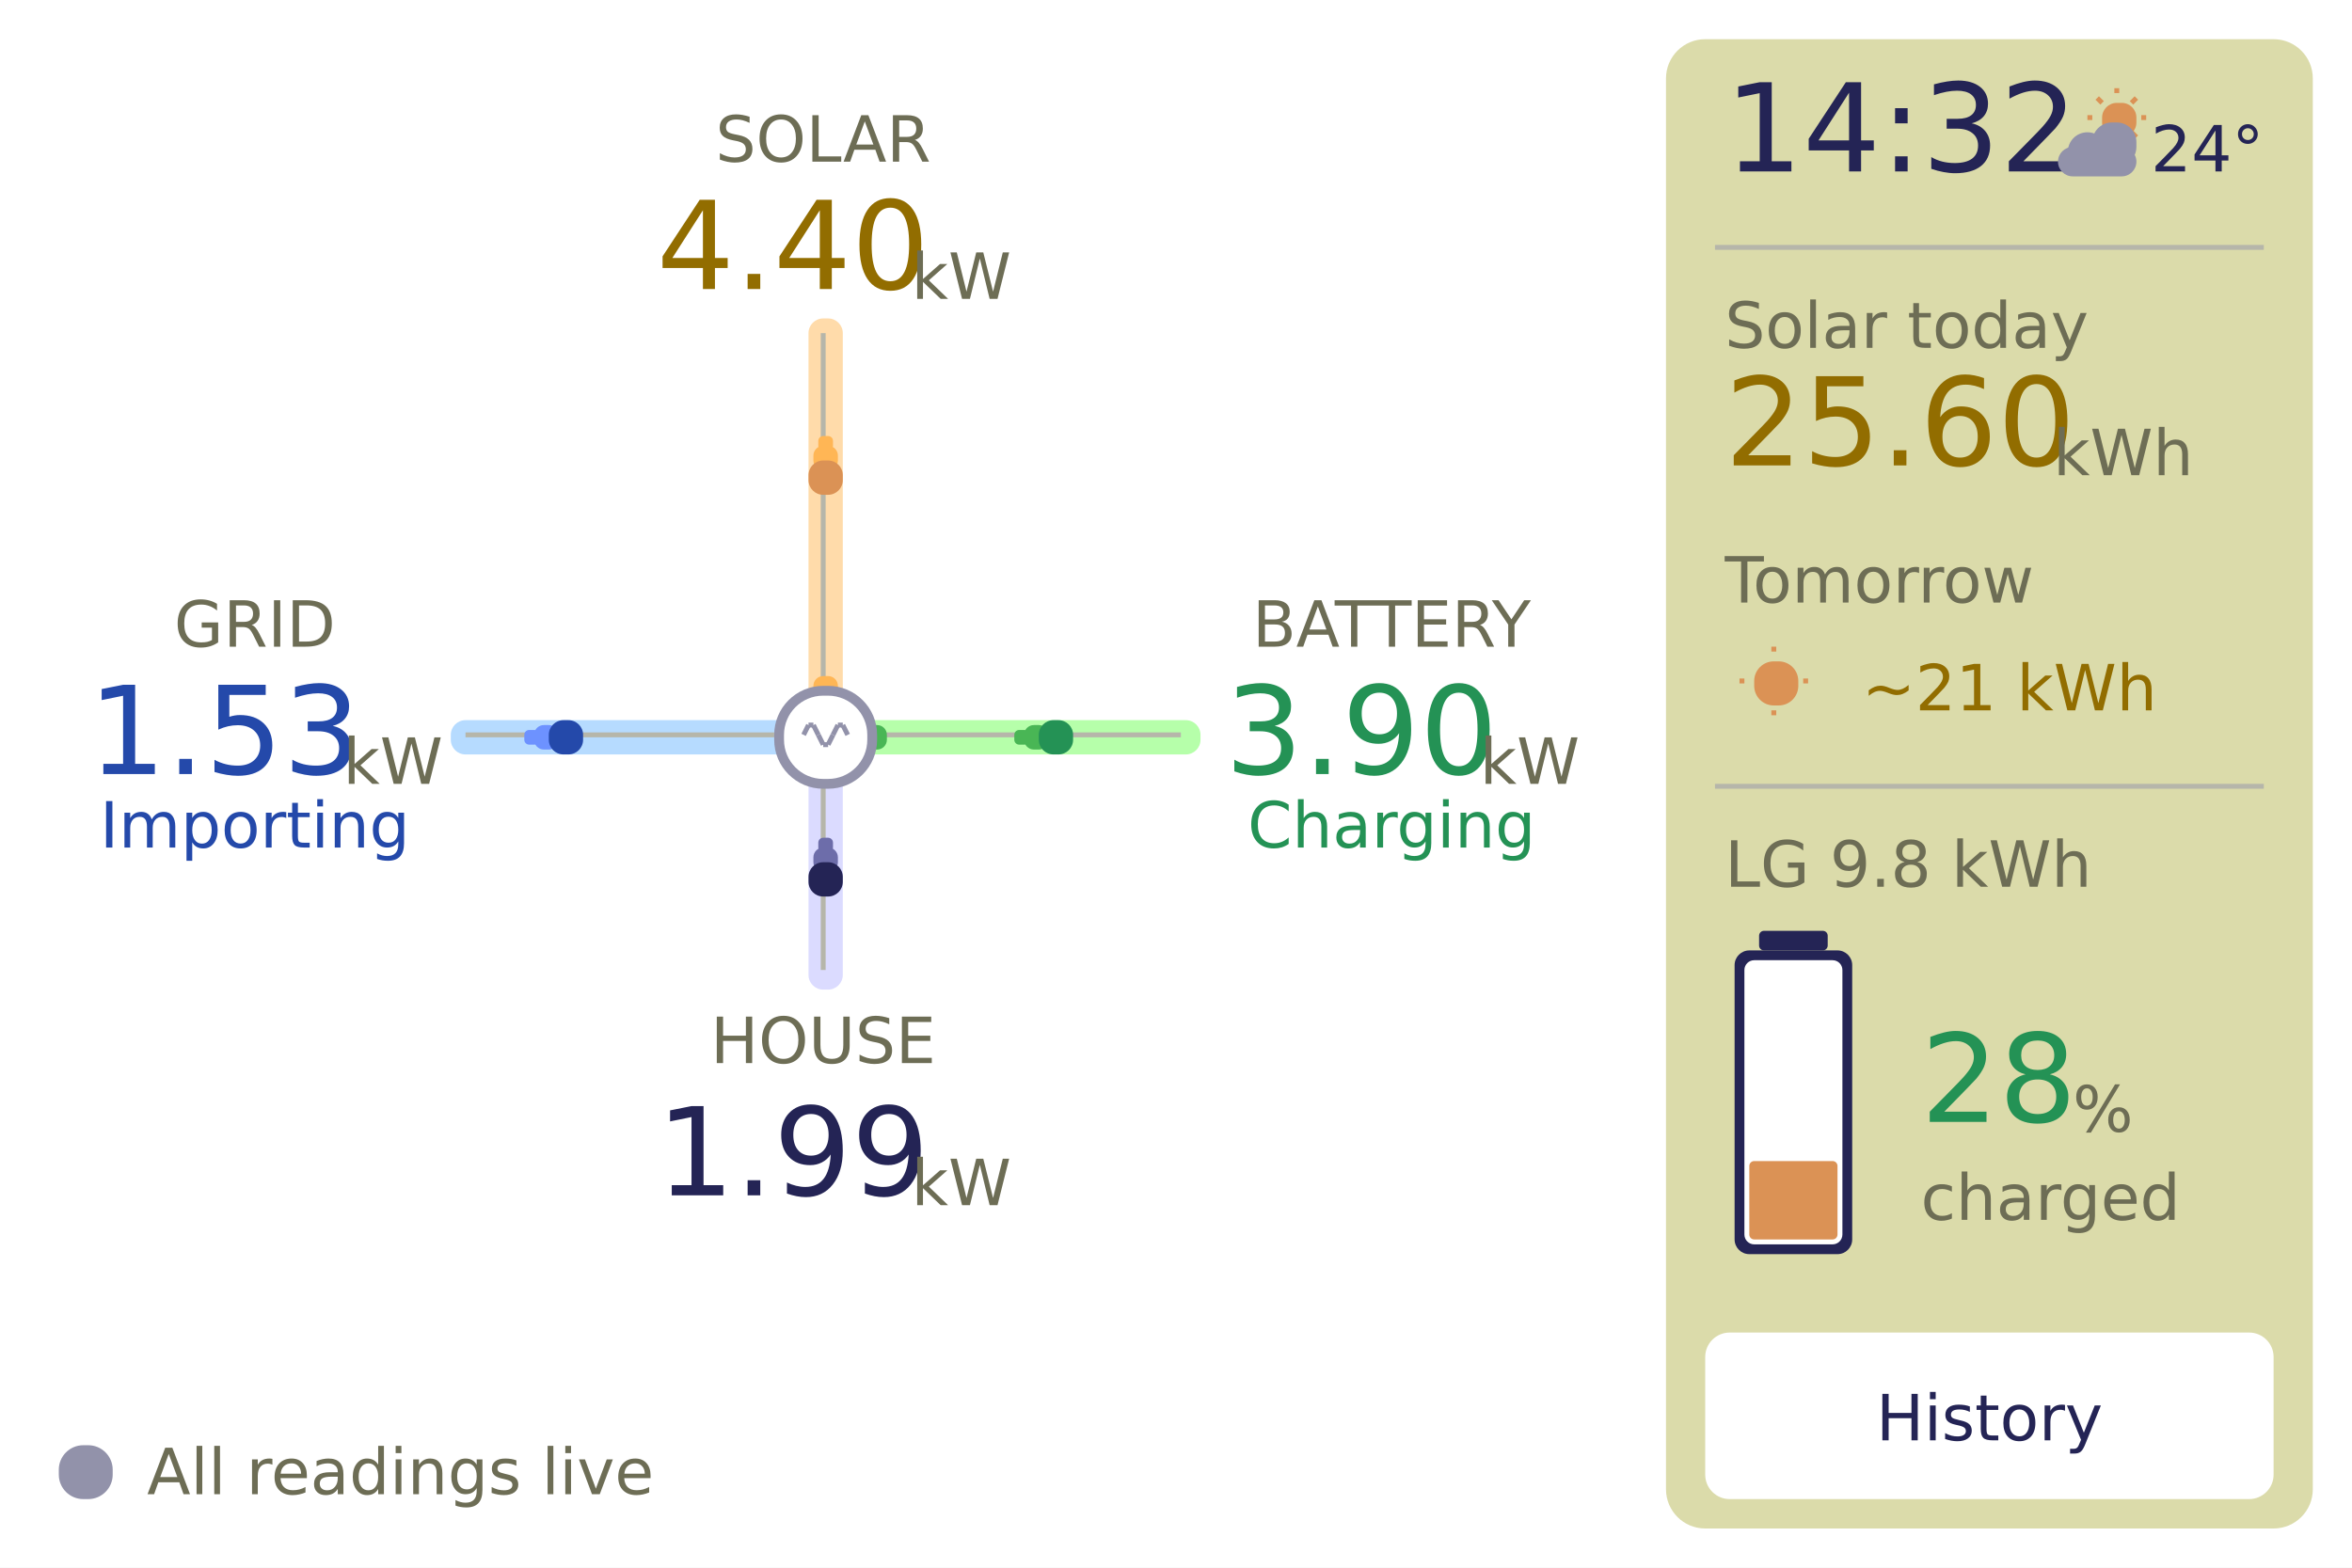
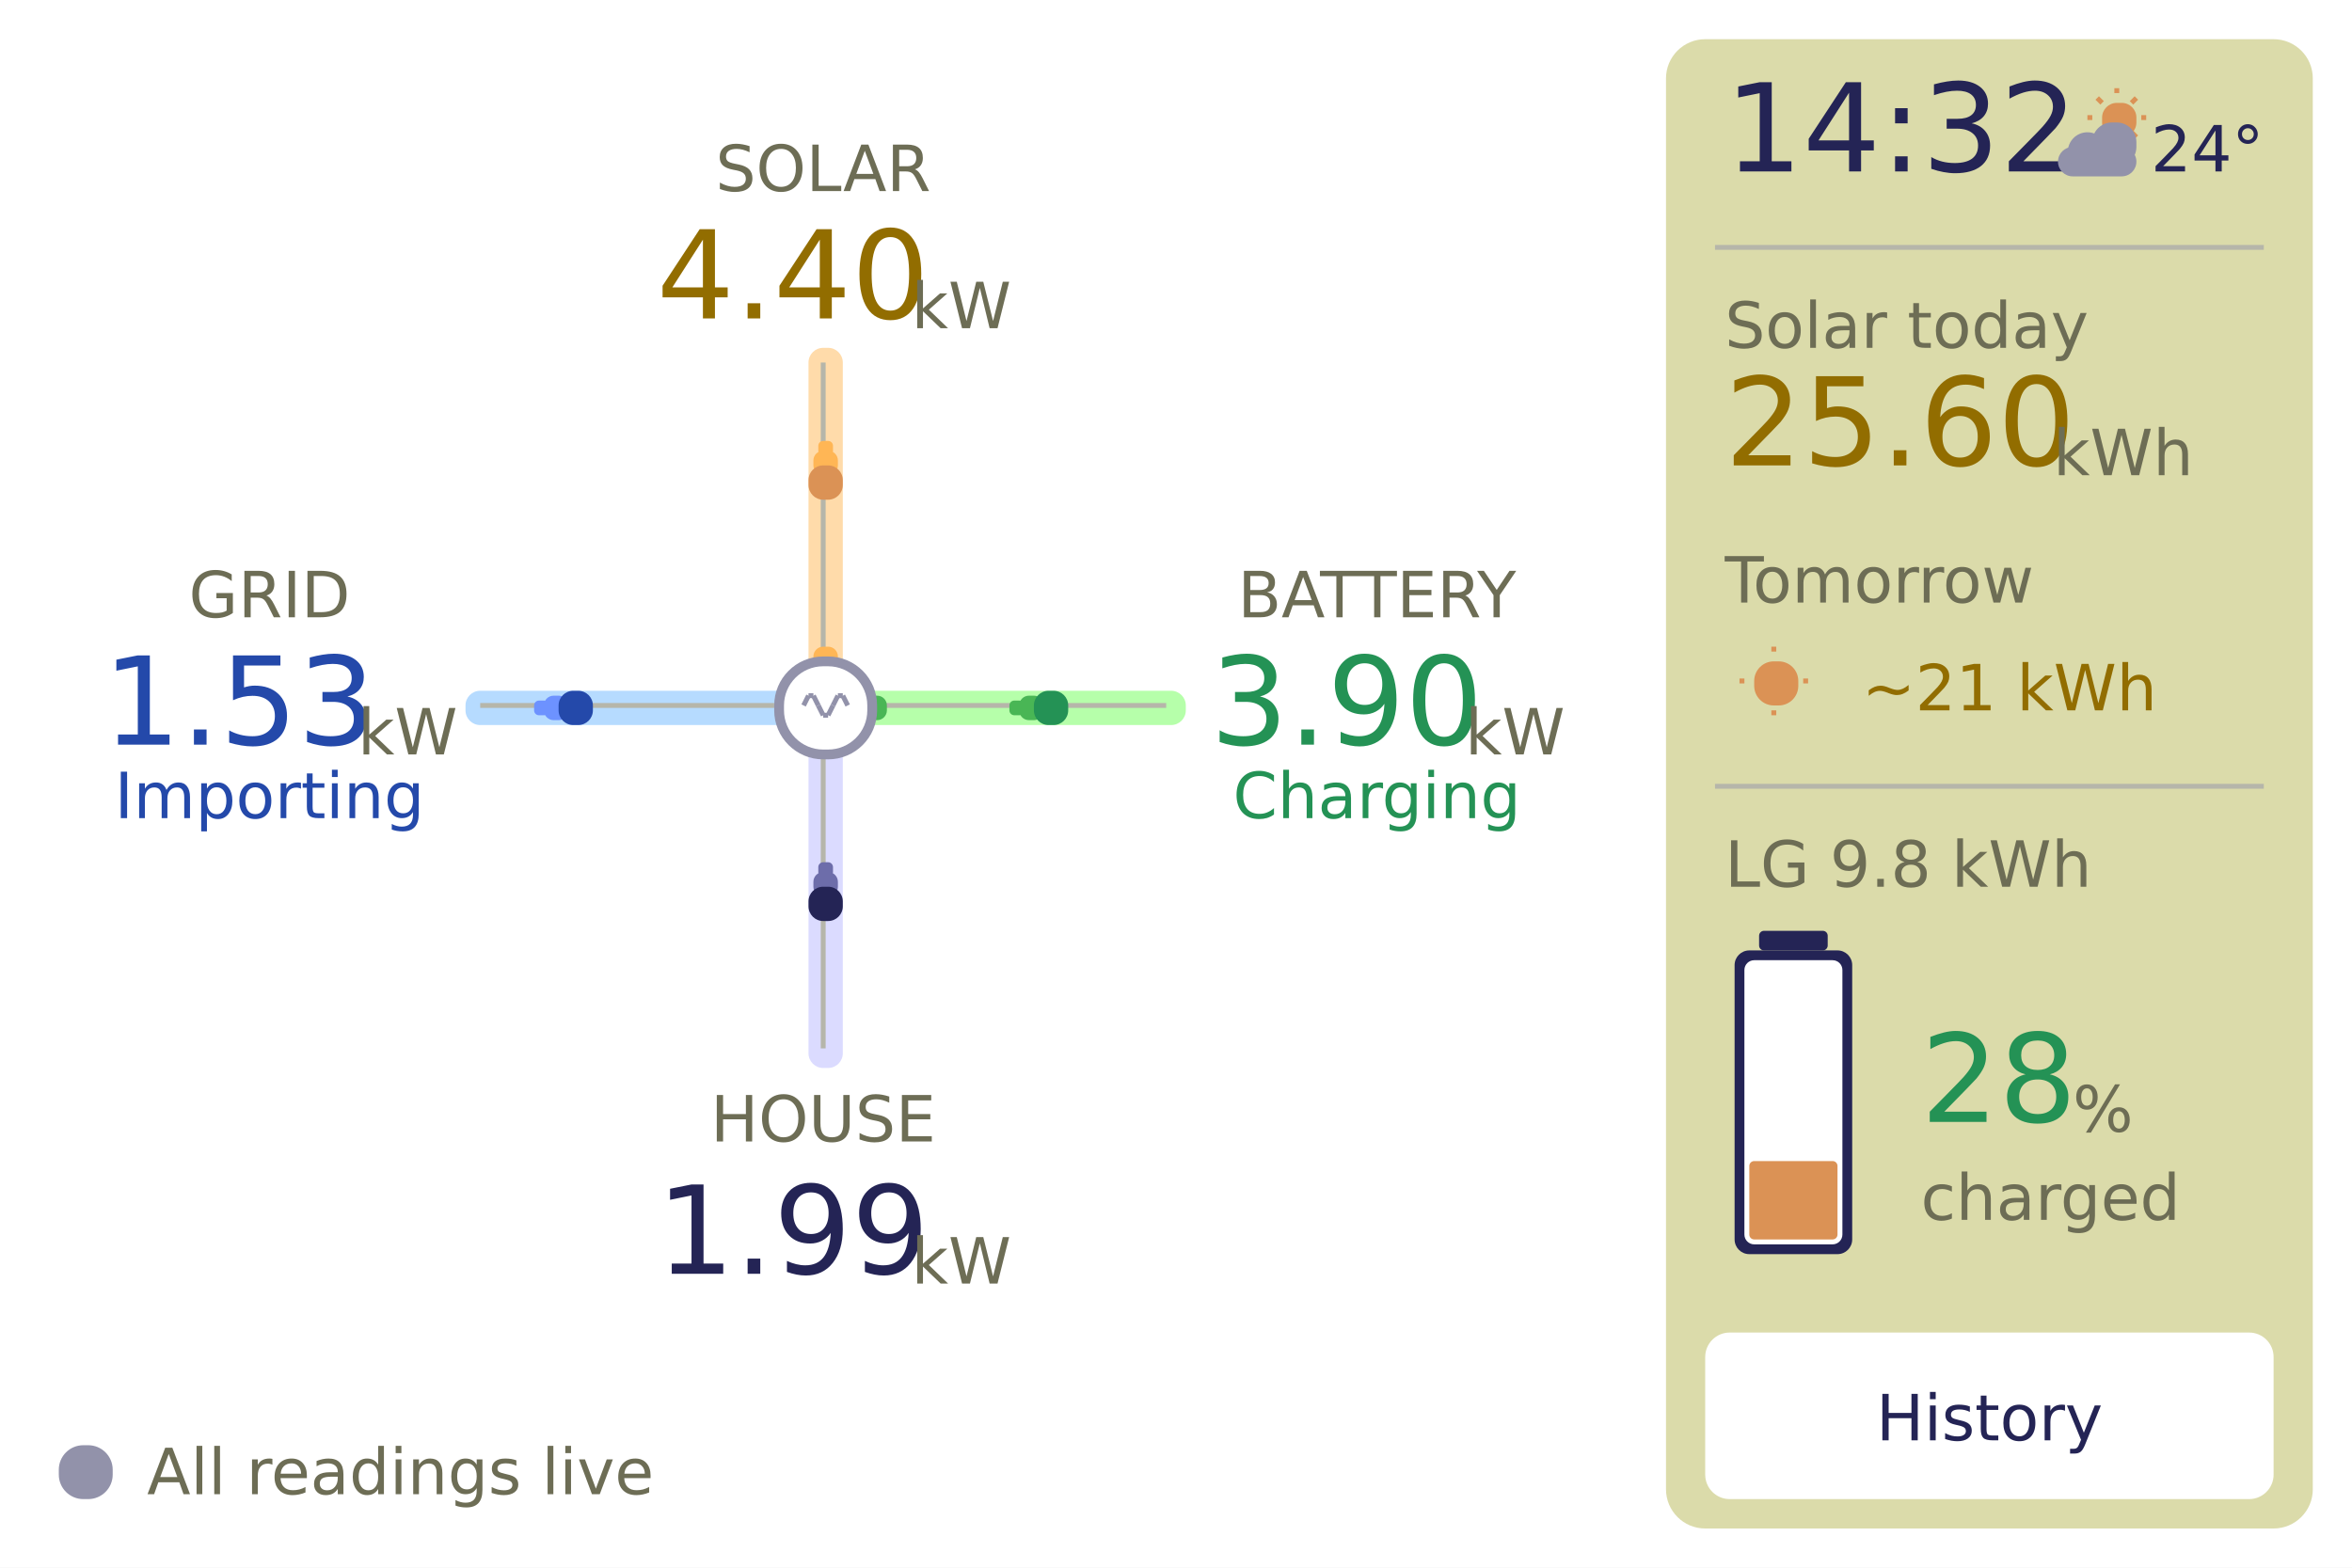
<svg xmlns="http://www.w3.org/2000/svg" width="960" height="640" viewBox="0 0 480 320">
  <style>text{font-family:DejaVu Sans,sans-serif}</style>
  <rect x="0" y="0" width="480" height="320" rx="0" fill="#ffffff" />
  <rect x="340" y="8" width="132" height="304" rx="8" fill="#dbdbaa" />
  <text x="352" y="35" font-size="25" text-anchor="start" fill="#242455">14:32</text>
  <text x="462" y="35" font-size="13" text-anchor="end" fill="#242455">24°</text>
  <rect x="429" y="21" width="7" height="7" rx="3" fill="#db9255" />
  <path d="M432 19 L432 18" fill="none" stroke="#db9255" />
  <path d="M432 29 L432 30" fill="none" stroke="#db9255" />
  <path d="M427 24 L426 24" fill="none" stroke="#db9255" />
  <path d="M437 24 L438 24" fill="none" stroke="#db9255" />
  <path d="M429 21 L428 20" fill="none" stroke="#db9255" />
  <path d="M435 21 L436 20" fill="none" stroke="#db9255" />
  <path d="M429 27 L428 28" fill="none" stroke="#db9255" />
  <path d="M435 27 L436 28" fill="none" stroke="#db9255" />
  <rect x="420" y="30" width="16" height="6" rx="3" fill="#9292aa" />
  <rect x="422" y="27" width="8" height="8" rx="4" fill="#9292aa" />
  <rect x="427" y="25" width="9" height="9" rx="4" fill="#9292aa" />
  <rect x="350" y="50" width="112" height="1" rx="0" fill="#b6b6aa" />
  <text x="352" y="71" font-size="13" text-anchor="start" fill="#6d6d55">Solar today</text>
  <text x="352" y="95" font-size="25" text-anchor="start" fill="#926d00">25.60</text>
  <text x="419" y="97" font-size="13" text-anchor="start" fill="#6d6d55">kWh</text>
  <text x="352" y="123" font-size="13" text-anchor="start" fill="#6d6d55">Tomorrow</text>
  <rect x="358" y="135" width="9" height="9" rx="4" fill="#db9255" />
  <path d="M362 133 L362 132" fill="none" stroke="#db9255" />
  <path d="M362 145 L362 146" fill="none" stroke="#db9255" />
  <path d="M356 139 L355 139" fill="none" stroke="#db9255" />
  <path d="M368 139 L369 139" fill="none" stroke="#db9255" />
  <path d="M358 135 L358 135" fill="none" stroke="#db9255" />
  <path d="M366 135 L366 135" fill="none" stroke="#db9255" />
  <path d="M358 143 L358 143" fill="none" stroke="#db9255" />
  <path d="M366 143 L366 143" fill="none" stroke="#db9255" />
  <text x="380" y="145" font-size="13" text-anchor="start" fill="#926d00">~21 kWh</text>
  <rect x="350" y="160" width="112" height="1" rx="0" fill="#b6b6aa" />
  <text x="352" y="181" font-size="13" text-anchor="start" fill="#6d6d55">LG 9.8 kWh</text>
  <rect x="359" y="190" width="14" height="4" rx="1" fill="#242455" />
  <rect x="354" y="194" width="24" height="62" rx="3" fill="#242455" />
  <rect x="356" y="196" width="20" height="58" rx="2" fill="#ffffff" />
  <rect x="357" y="237" width="18" height="16" rx="1" fill="#db9255" />
  <text x="392" y="229" font-size="25" text-anchor="start" fill="#249255">28</text>
  <text x="423" y="231" font-size="13" text-anchor="start" fill="#6d6d55">%</text>
  <text x="392" y="249" font-size="13" text-anchor="start" fill="#6d6d55">charged</text>
  <rect x="348" y="272" width="116" height="34" rx="5" fill="#ffffff" />
  <text x="406" y="294" font-size="13" text-anchor="middle" fill="#242455">History</text>
-   <text x="168" y="33" font-size="13" text-anchor="middle" fill="#6d6d55">SOLAR</text>
-   <text x="134" y="59" font-size="25" text-anchor="start" fill="#926d00">4.40</text>
-   <text x="186" y="61" font-size="13" text-anchor="start" fill="#6d6d55">kW</text>
-   <text x="52" y="132" font-size="13" text-anchor="middle" fill="#6d6d55">GRID</text>
-   <text x="18" y="158" font-size="25" text-anchor="start" fill="#2449aa">1.53</text>
-   <text x="70" y="160" font-size="13" text-anchor="start" fill="#6d6d55">kW</text>
-   <text x="52" y="173" font-size="13" text-anchor="middle" fill="#2449aa">Importing</text>
-   <text x="284" y="132" font-size="13" text-anchor="middle" fill="#6d6d55">BATTERY</text>
-   <text x="250" y="158" font-size="25" text-anchor="start" fill="#249255">3.90</text>
-   <text x="302" y="160" font-size="13" text-anchor="start" fill="#6d6d55">kW</text>
-   <text x="284" y="173" font-size="13" text-anchor="middle" fill="#249255">Charging</text>
-   <text x="168" y="217" font-size="13" text-anchor="middle" fill="#6d6d55">HOUSE</text>
-   <text x="134" y="244" font-size="25" text-anchor="start" fill="#242455">1.99</text>
-   <text x="186" y="246" font-size="13" text-anchor="start" fill="#6d6d55">kW</text>
-   <rect x="165" y="65" width="7" height="79" rx="3" fill="#ffdbaa" />
-   <path d="M168 68 L168 140" fill="none" stroke="#b6b6aa" />
-   <rect x="167" y="89" width="3" height="3" rx="1" fill="#ffb655" />
-   <rect x="166" y="91" width="5" height="5" rx="2" fill="#ffb655" />
-   <rect x="165" y="94" width="7" height="7" rx="3" fill="#db9255" />
-   <rect x="166" y="138" width="5" height="5" rx="2" fill="#ffb655" />
-   <rect x="92" y="147" width="70" height="7" rx="3" fill="#b6dbff" />
-   <path d="M95 150 L158 150" fill="none" stroke="#b6b6aa" />
-   <rect x="107" y="149" width="3" height="3" rx="1" fill="#6d92ff" />
-   <rect x="109" y="148" width="5" height="5" rx="2" fill="#6d92ff" />
-   <rect x="112" y="147" width="7" height="7" rx="3" fill="#2449aa" />
-   <rect x="175" y="147" width="70" height="7" rx="3" fill="#b6ffaa" />
-   <path d="M178 150 L241 150" fill="none" stroke="#b6b6aa" />
-   <rect x="207" y="149" width="3" height="3" rx="1" fill="#49b655" />
-   <rect x="209" y="148" width="5" height="5" rx="2" fill="#49b655" />
-   <rect x="212" y="147" width="7" height="7" rx="3" fill="#249255" />
-   <rect x="176" y="148" width="5" height="5" rx="2" fill="#49b655" />
-   <rect x="165" y="157" width="7" height="45" rx="3" fill="#dbdbff" />
-   <path d="M168 160 L168 198" fill="none" stroke="#b6b6aa" />
-   <rect x="167" y="171" width="3" height="3" rx="1" fill="#6d6daa" />
-   <rect x="166" y="173" width="5" height="5" rx="2" fill="#6d6daa" />
-   <rect x="165" y="176" width="7" height="7" rx="3" fill="#242455" />
-   <rect x="158" y="140" width="21" height="21" rx="10" fill="#9292aa" />
-   <rect x="160" y="142" width="17" height="17" rx="8" fill="#ffffff" />
-   <path d="M164 150 L165 148" fill="none" stroke="#9292aa" />
-   <path d="M165 148 L166 148" fill="none" stroke="#9292aa" />
-   <path d="M166 148 L167 150" fill="none" stroke="#9292aa" />
-   <path d="M167 150 L168 152" fill="none" stroke="#9292aa" />
-   <path d="M168 152 L169 152" fill="none" stroke="#9292aa" />
-   <path d="M169 152 L170 150" fill="none" stroke="#9292aa" />
-   <path d="M170 150 L171 148" fill="none" stroke="#9292aa" />
-   <path d="M171 148 L172 148" fill="none" stroke="#9292aa" />
-   <path d="M172 148 L173 150" fill="none" stroke="#9292aa" />
+   <text x="168" y="39" font-size="13" text-anchor="middle" fill="#6d6d55">SOLAR</text>
+   <text x="134" y="65" font-size="25" text-anchor="start" fill="#926d00">4.40</text>
+   <text x="186" y="67" font-size="13" text-anchor="start" fill="#6d6d55">kW</text>
+   <text x="55" y="126" font-size="13" text-anchor="middle" fill="#6d6d55">GRID</text>
+   <text x="21" y="152" font-size="25" text-anchor="start" fill="#2449aa">1.53</text>
+   <text x="73" y="154" font-size="13" text-anchor="start" fill="#6d6d55">kW</text>
+   <text x="55" y="167" font-size="13" text-anchor="middle" fill="#2449aa">Importing</text>
+   <text x="281" y="126" font-size="13" text-anchor="middle" fill="#6d6d55">BATTERY</text>
+   <text x="247" y="152" font-size="25" text-anchor="start" fill="#249255">3.90</text>
+   <text x="299" y="154" font-size="13" text-anchor="start" fill="#6d6d55">kW</text>
+   <text x="281" y="167" font-size="13" text-anchor="middle" fill="#249255">Charging</text>
+   <text x="168" y="233" font-size="13" text-anchor="middle" fill="#6d6d55">HOUSE</text>
+   <text x="134" y="260" font-size="25" text-anchor="start" fill="#242455">1.99</text>
+   <text x="186" y="262" font-size="13" text-anchor="start" fill="#6d6d55">kW</text>
+   <rect x="165" y="71" width="7" height="67" rx="3" fill="#ffdbaa" />
+   <path d="M168 74 L168 134" fill="none" stroke="#b6b6aa" />
+   <rect x="167" y="90" width="3" height="3" rx="1" fill="#ffb655" />
+   <rect x="166" y="92" width="5" height="5" rx="2" fill="#ffb655" />
+   <rect x="165" y="95" width="7" height="7" rx="3" fill="#db9255" />
+   <rect x="166" y="132" width="5" height="5" rx="2" fill="#ffb655" />
+   <rect x="95" y="141" width="67" height="7" rx="3" fill="#b6dbff" />
+   <path d="M98 144 L158 144" fill="none" stroke="#b6b6aa" />
+   <rect x="109" y="143" width="3" height="3" rx="1" fill="#6d92ff" />
+   <rect x="111" y="142" width="5" height="5" rx="2" fill="#6d92ff" />
+   <rect x="114" y="141" width="7" height="7" rx="3" fill="#2449aa" />
+   <rect x="175" y="141" width="67" height="7" rx="3" fill="#b6ffaa" />
+   <path d="M178 144 L238 144" fill="none" stroke="#b6b6aa" />
+   <rect x="206" y="143" width="3" height="3" rx="1" fill="#49b655" />
+   <rect x="208" y="142" width="5" height="5" rx="2" fill="#49b655" />
+   <rect x="211" y="141" width="7" height="7" rx="3" fill="#249255" />
+   <rect x="176" y="142" width="5" height="5" rx="2" fill="#49b655" />
+   <rect x="165" y="151" width="7" height="67" rx="3" fill="#dbdbff" />
+   <path d="M168 154 L168 214" fill="none" stroke="#b6b6aa" />
+   <rect x="167" y="176" width="3" height="3" rx="1" fill="#6d6daa" />
+   <rect x="166" y="178" width="5" height="5" rx="2" fill="#6d6daa" />
+   <rect x="165" y="181" width="7" height="7" rx="3" fill="#242455" />
+   <rect x="158" y="134" width="21" height="21" rx="10" fill="#9292aa" />
+   <rect x="160" y="136" width="17" height="17" rx="8" fill="#ffffff" />
+   <path d="M164 144 L165 142" fill="none" stroke="#9292aa" />
+   <path d="M165 142 L166 142" fill="none" stroke="#9292aa" />
+   <path d="M166 142 L167 144" fill="none" stroke="#9292aa" />
+   <path d="M167 144 L168 146" fill="none" stroke="#9292aa" />
+   <path d="M168 146 L169 146" fill="none" stroke="#9292aa" />
+   <path d="M169 146 L170 144" fill="none" stroke="#9292aa" />
+   <path d="M170 144 L171 142" fill="none" stroke="#9292aa" />
+   <path d="M171 142 L172 142" fill="none" stroke="#9292aa" />
+   <path d="M172 142 L173 144" fill="none" stroke="#9292aa" />
  <rect x="12" y="295" width="11" height="11" rx="5" fill="#9292aa" />
  <text x="30" y="305" font-size="13" text-anchor="start" fill="#6d6d55">All readings live</text>
</svg>
